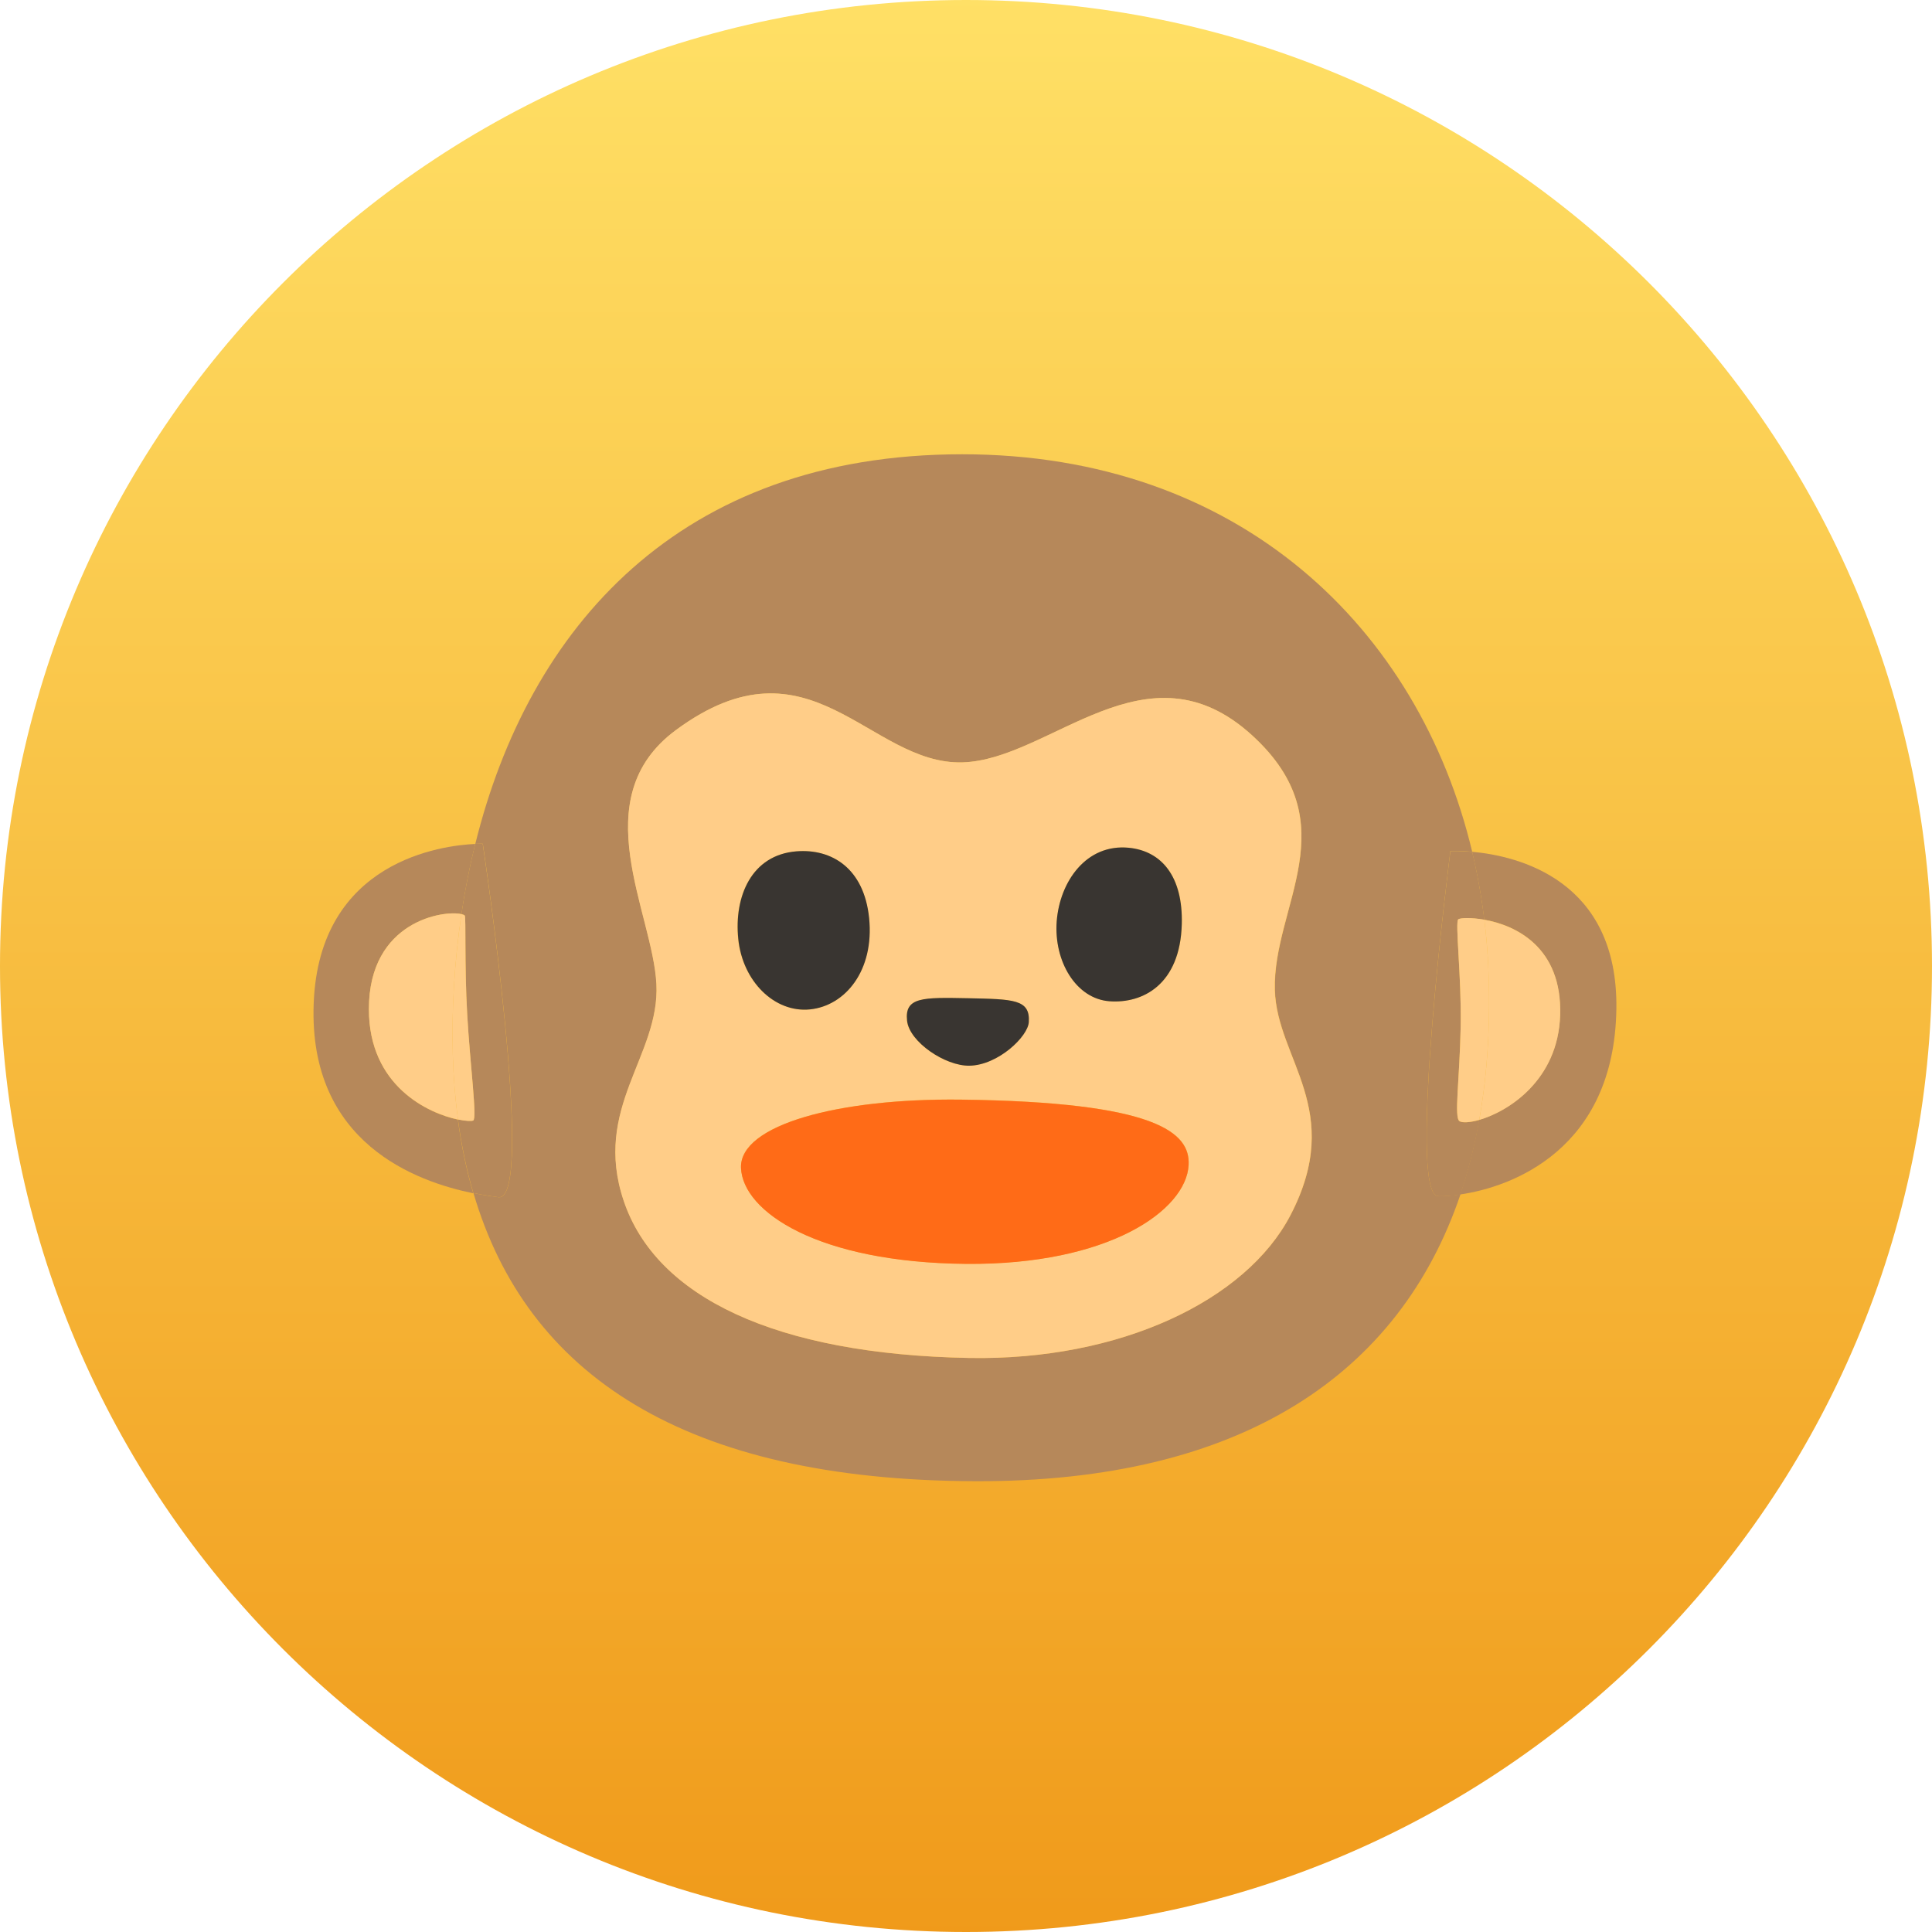
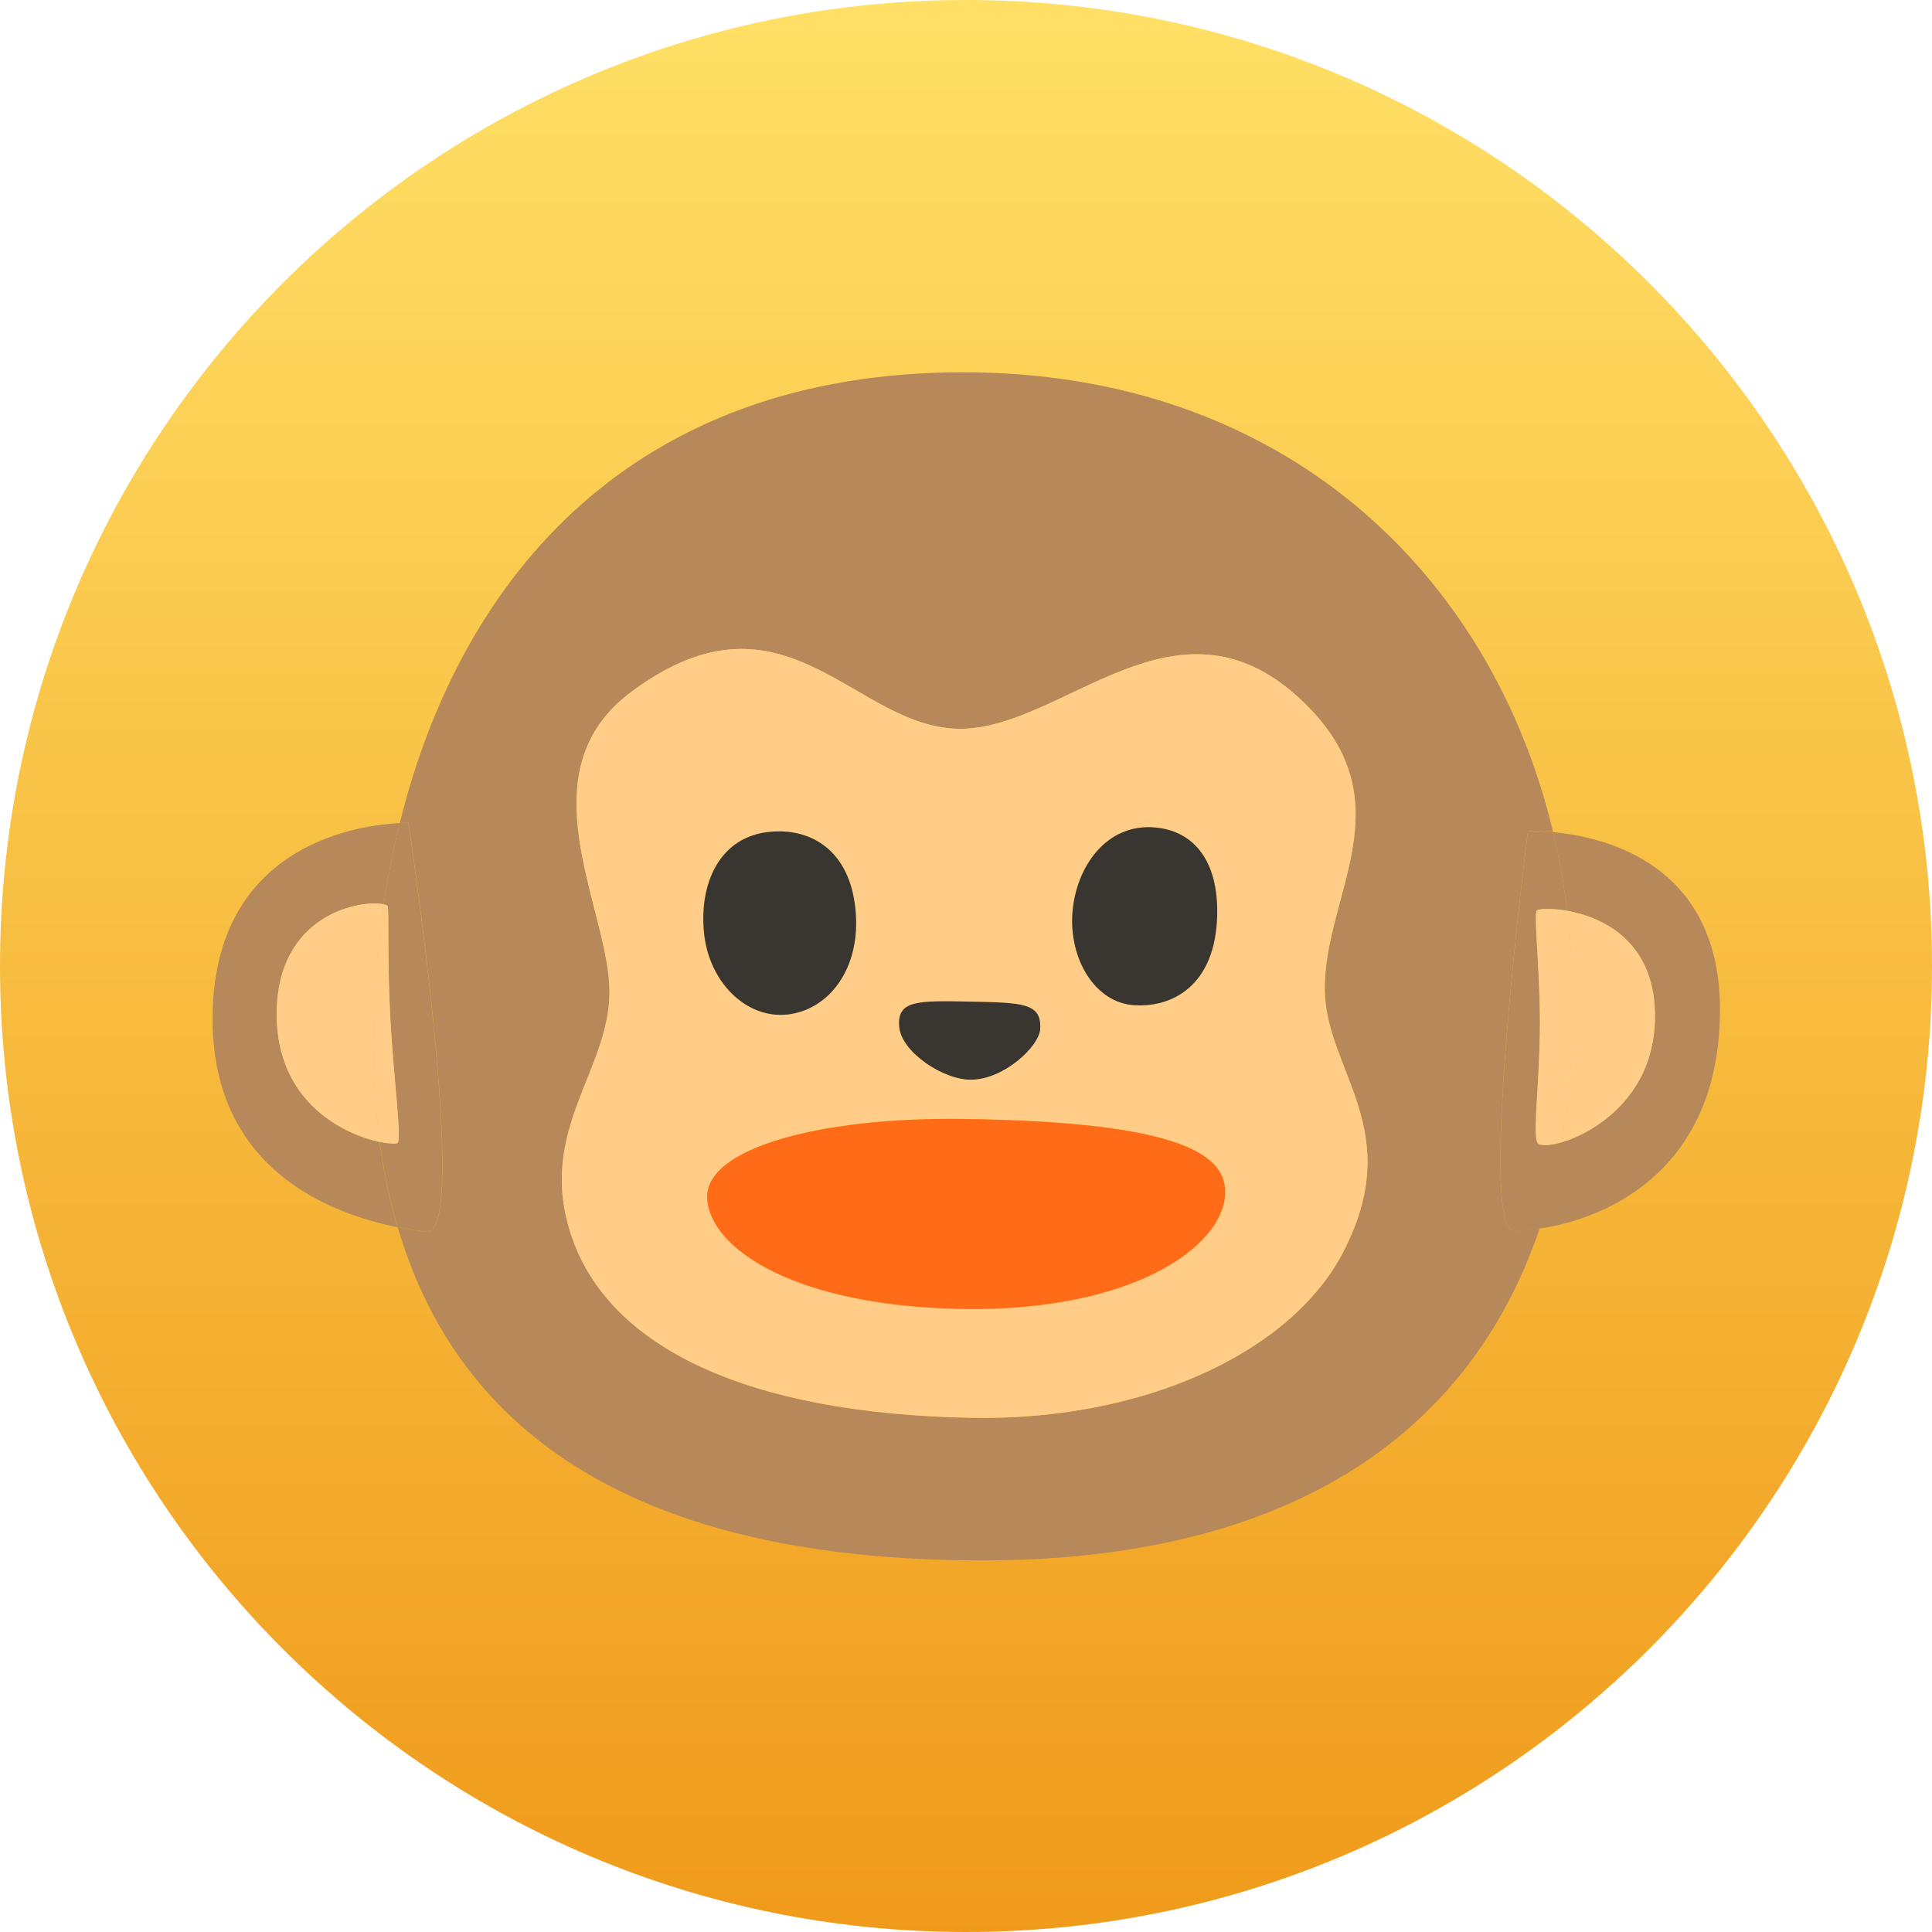
<svg xmlns="http://www.w3.org/2000/svg" viewBox="0 0 128 128" width="128" height="128">
  <defs>
    <linearGradient id="monkey-bg" x1="0" y1="0" x2="0" y2="1">
      <stop offset="0" stop-color="#FFE066" />
      <stop offset="1" stop-color="#F09A1A" />
    </linearGradient>
  </defs>
  <circle cx="64" cy="64" r="64" fill="url(#monkey-bg)" />
-   <svg x="18" y="18" width="92" height="92" viewBox="0 0 128 128">
+   <svg x="10.88" y="10.67" width="106.44" height="106.44" viewBox="0 0 128 128">
    <g>
      <path style="fill:#B6885A;" d="M107.52,85.21c-2.93-0.12,1.13-31.81,1.13-31.81s0.79-0.04,2.01,0.07   c-4.92-20.61-21.45-36.64-47.01-36.64c-26.12,0-39.97,16.05-44.88,35.91c0.44-0.02,0.69-0.01,0.69-0.01s4.97,33.04,1.44,32.58   c-0.55-0.07-1.34-0.18-2.3-0.38c4.89,16.68,19.36,26.48,46.27,26.56c24.57,0.08,39.12-9.92,44.71-26.44   C108.69,85.19,107.98,85.23,107.52,85.21z M93.91,86.98c-4.09,7.84-15.69,13.4-29.61,13.15c-17.9-0.33-28.86-5.63-31.84-14.47   c-2.91-8.61,3.34-13.37,3.01-19.99c-0.33-6.63-6.74-17.12,1.8-23.42c12.41-9.16,17.81,3.25,26.43,2.98   c8.12-0.25,16.92-11.4,26.68-2.49c8.95,8.17,1.88,15.74,2.1,23.47C92.66,72.62,98.98,77.25,93.91,86.98z" />
      <path style="fill:#FFCD88;" d="M90.37,42.74c-9.75-8.91-18.56,2.24-26.68,2.49c-8.62,0.26-14.02-12.14-26.43-2.98   c-8.53,6.3-2.13,16.79-1.8,23.42c0.33,6.63-5.92,11.38-3.01,19.99c2.98,8.84,13.95,14.14,31.84,14.47   c13.92,0.26,25.52-5.3,29.61-13.15c5.07-9.73-1.25-14.36-1.44-20.77C92.25,58.48,99.32,50.91,90.37,42.74z M72.36,59.89   c0.28-3.68,2.73-7.17,6.64-6.79c3.08,0.3,5.01,2.7,4.9,7.01c-0.14,5.58-3.59,7.36-6.67,7.13S72.09,63.57,72.36,59.89z M64.15,66.97   c4.22,0.08,5.77,0.09,5.63,2.2c-0.08,1.33-2.82,3.97-5.47,4.02c-2.24,0.04-5.55-2.2-5.76-4.14C58.33,66.85,60.01,66.89,64.15,66.97   z M48.36,53.43c3.26-0.26,6.24,1.56,6.7,6.15c0.49,4.84-2.19,8.09-5.45,8.42c-3.25,0.33-6.22-2.58-6.62-6.5   C42.6,57.58,44.22,53.76,48.36,53.43z M84.52,82.34c-0.22,4.2-7.4,9.22-20.49,9.11c-13.7-0.12-20.6-4.81-20.77-8.84   c-0.16-3.98,9-6.43,20.27-6.3C81.59,76.54,84.68,79.36,84.52,82.34z" />
      <path style="fill:#393531;" d="M49.62,68c3.25-0.33,5.94-3.58,5.45-8.42c-0.47-4.59-3.44-6.41-6.7-6.15   c-4.14,0.33-5.76,4.15-5.36,8.07C43.4,65.42,46.36,68.33,49.62,68z" />
      <path style="fill:#393531;" d="M77.22,67.25c3.08,0.23,6.53-1.55,6.67-7.13C84,55.8,82.07,53.4,79,53.1   c-3.91-0.38-6.36,3.11-6.64,6.79C72.09,63.57,74.14,67.02,77.22,67.25z" />
      <path style="fill:#393531;" d="M64.32,73.19c2.65-0.05,5.39-2.69,5.47-4.02c0.13-2.11-1.41-2.11-5.63-2.2   c-4.14-0.08-5.83-0.12-5.59,2.07C58.77,70.99,62.08,73.23,64.32,73.19z" />
      <path style="fill:#FF6B17;" d="M63.53,76.32c-11.27-0.14-20.43,2.32-20.27,6.3c0.17,4.03,7.07,8.72,20.77,8.84   c13.09,0.11,20.27-4.92,20.49-9.11C84.68,79.36,81.59,76.54,63.53,76.32z" />
      <path style="fill:#B6885A;" d="M123.95,67.96c0.17-11.92-9.11-14.11-13.3-14.49c0.49,2.05,0.87,4.14,1.12,6.26   c2.86,0.5,7.19,2.5,6.99,8.8c-0.19,5.99-4.77,8.87-7.46,9.65c-0.43,2.4-1.01,4.7-1.75,6.88C114.28,84.38,123.76,80.94,123.95,67.96   z" />
      <path style="fill:#B6885A;" d="M109.49,78.31c-0.52-0.34,0.02-3.87,0.11-8.78c0.08-4.57-0.54-9.62-0.22-9.83   c0.18-0.12,1.15-0.18,2.4,0.04c-0.26-2.13-0.63-4.22-1.12-6.26c-1.22-0.11-2.01-0.07-2.01-0.07s-4.05,31.69-1.13,31.81   c0.46,0.02,1.17-0.01,2.05-0.14c0.74-2.18,1.32-4.48,1.75-6.88C110.42,78.44,109.73,78.47,109.49,78.31z" />
      <path style="fill:#B6885A;" d="M8.96,67.98c0-8.17,6.97-9.15,8.53-8.76c0.32-2.19,0.75-4.35,1.27-6.47   c-2.95,0.13-14.41,1.49-14.89,14.74c-0.47,12.86,9.49,16.39,14.71,17.46c-0.63-2.15-1.1-4.41-1.42-6.79   C14.47,77.59,8.96,75.09,8.96,67.98z" />
      <path style="fill:#B6885A;" d="M19.45,52.73c0,0-0.25-0.01-0.69,0.01c-0.52,2.12-0.95,4.28-1.27,6.47   c0.15,0.04,0.27,0.08,0.31,0.14c0.12,0.18-0.03,4.56,0.22,9.06c0.27,4.78,0.94,9.69,0.55,9.83c-0.18,0.07-0.7,0.04-1.4-0.1   c0.32,2.37,0.79,4.64,1.42,6.79c0.96,0.19,1.75,0.31,2.3,0.38C24.42,85.78,19.45,52.73,19.45,52.73z" />
      <path style="fill:#FFCD88;" d="M8.96,67.98c0,7.11,5.51,9.61,8.21,10.17c-0.51-3.82-0.63-7.92-0.37-12.27   c0.13-2.24,0.36-4.46,0.69-6.66C15.93,58.83,8.96,59.81,8.96,67.98z" />
      <path style="fill:#FFCD88;" d="M17.17,78.15c0.7,0.14,1.22,0.17,1.4,0.1c0.39-0.15-0.28-5.05-0.55-9.83   c-0.26-4.5-0.1-8.88-0.22-9.06c-0.04-0.06-0.16-0.1-0.31-0.14c-0.32,2.2-0.56,4.42-0.69,6.66C16.54,70.24,16.66,74.33,17.17,78.15z   " />
      <path style="fill:#FFCD88;" d="M111.31,78.19c2.69-0.78,7.27-3.66,7.46-9.65c0.2-6.3-4.14-8.3-6.99-8.8   c0.17,1.41,0.3,2.83,0.36,4.27C112.37,69.05,112.09,73.79,111.31,78.19z" />
      <path style="fill:#FFCD88;" d="M109.38,59.69c-0.32,0.21,0.3,5.26,0.22,9.83c-0.09,4.92-0.63,8.44-0.11,8.78   c0.25,0.16,0.93,0.14,1.82-0.12c0.78-4.39,1.06-9.13,0.83-14.18c-0.07-1.44-0.19-2.86-0.36-4.27   C110.52,59.51,109.55,59.57,109.38,59.69z" />
    </g>
  </svg>
</svg>
